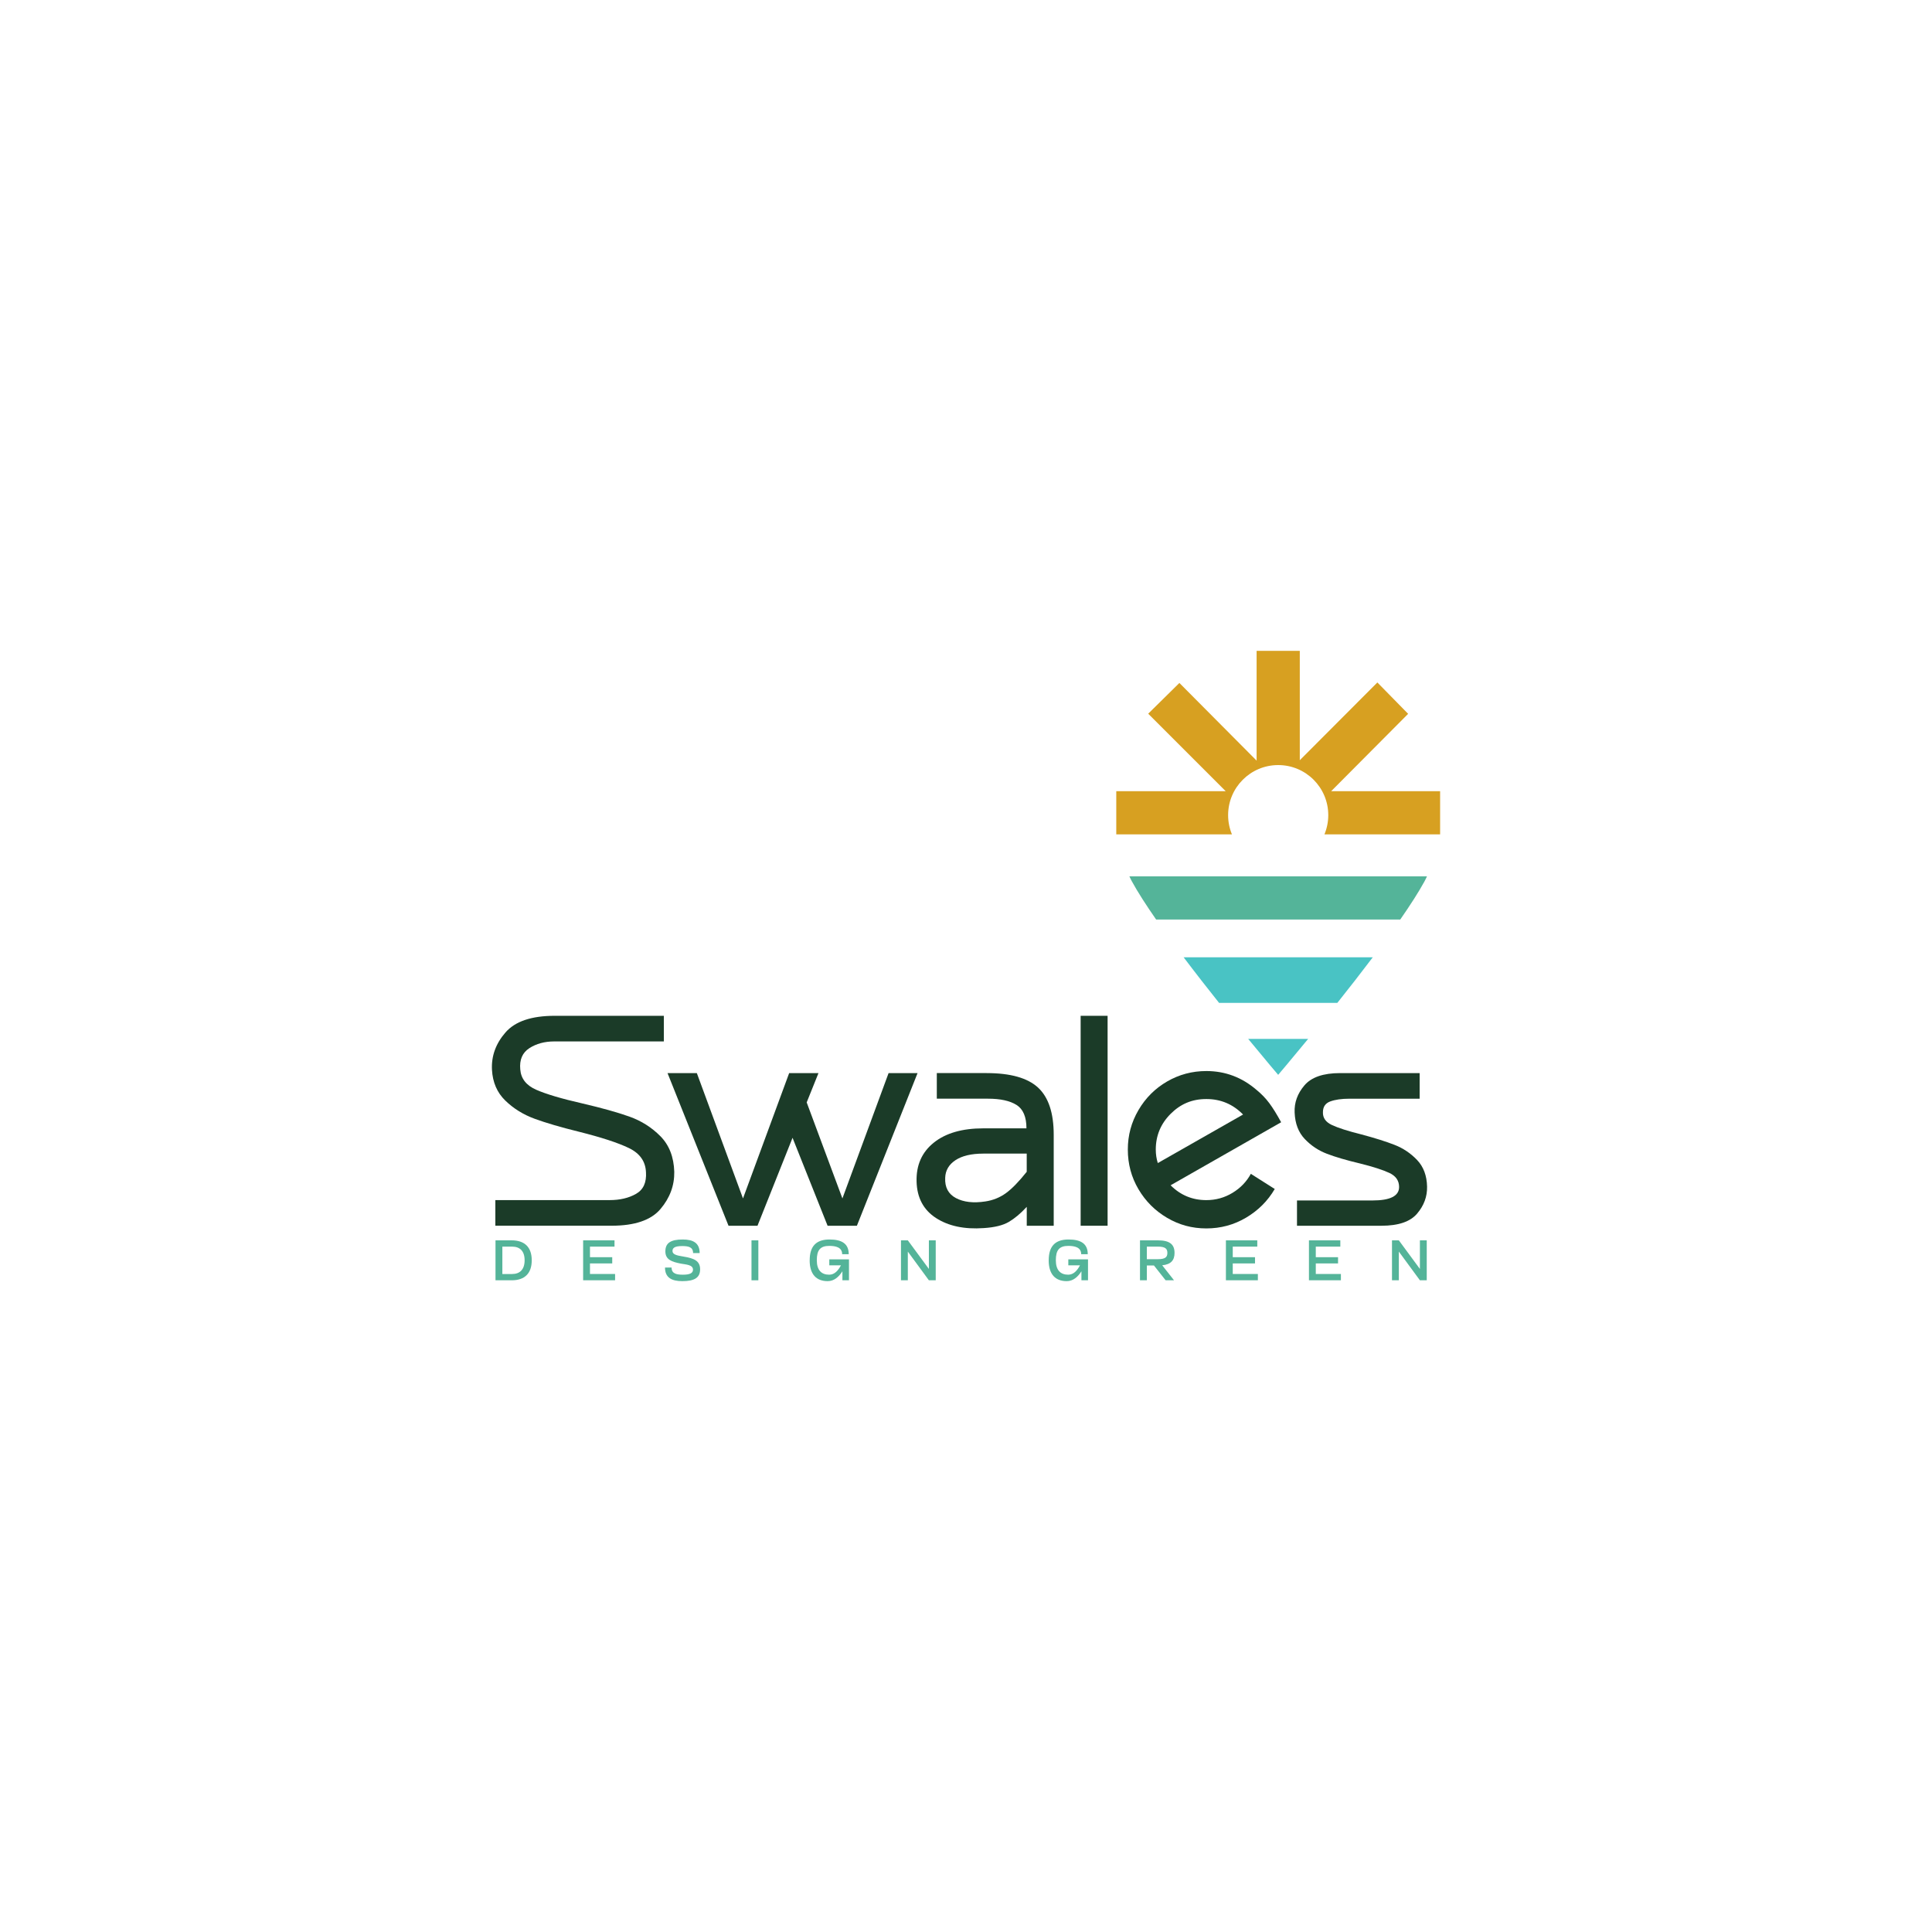
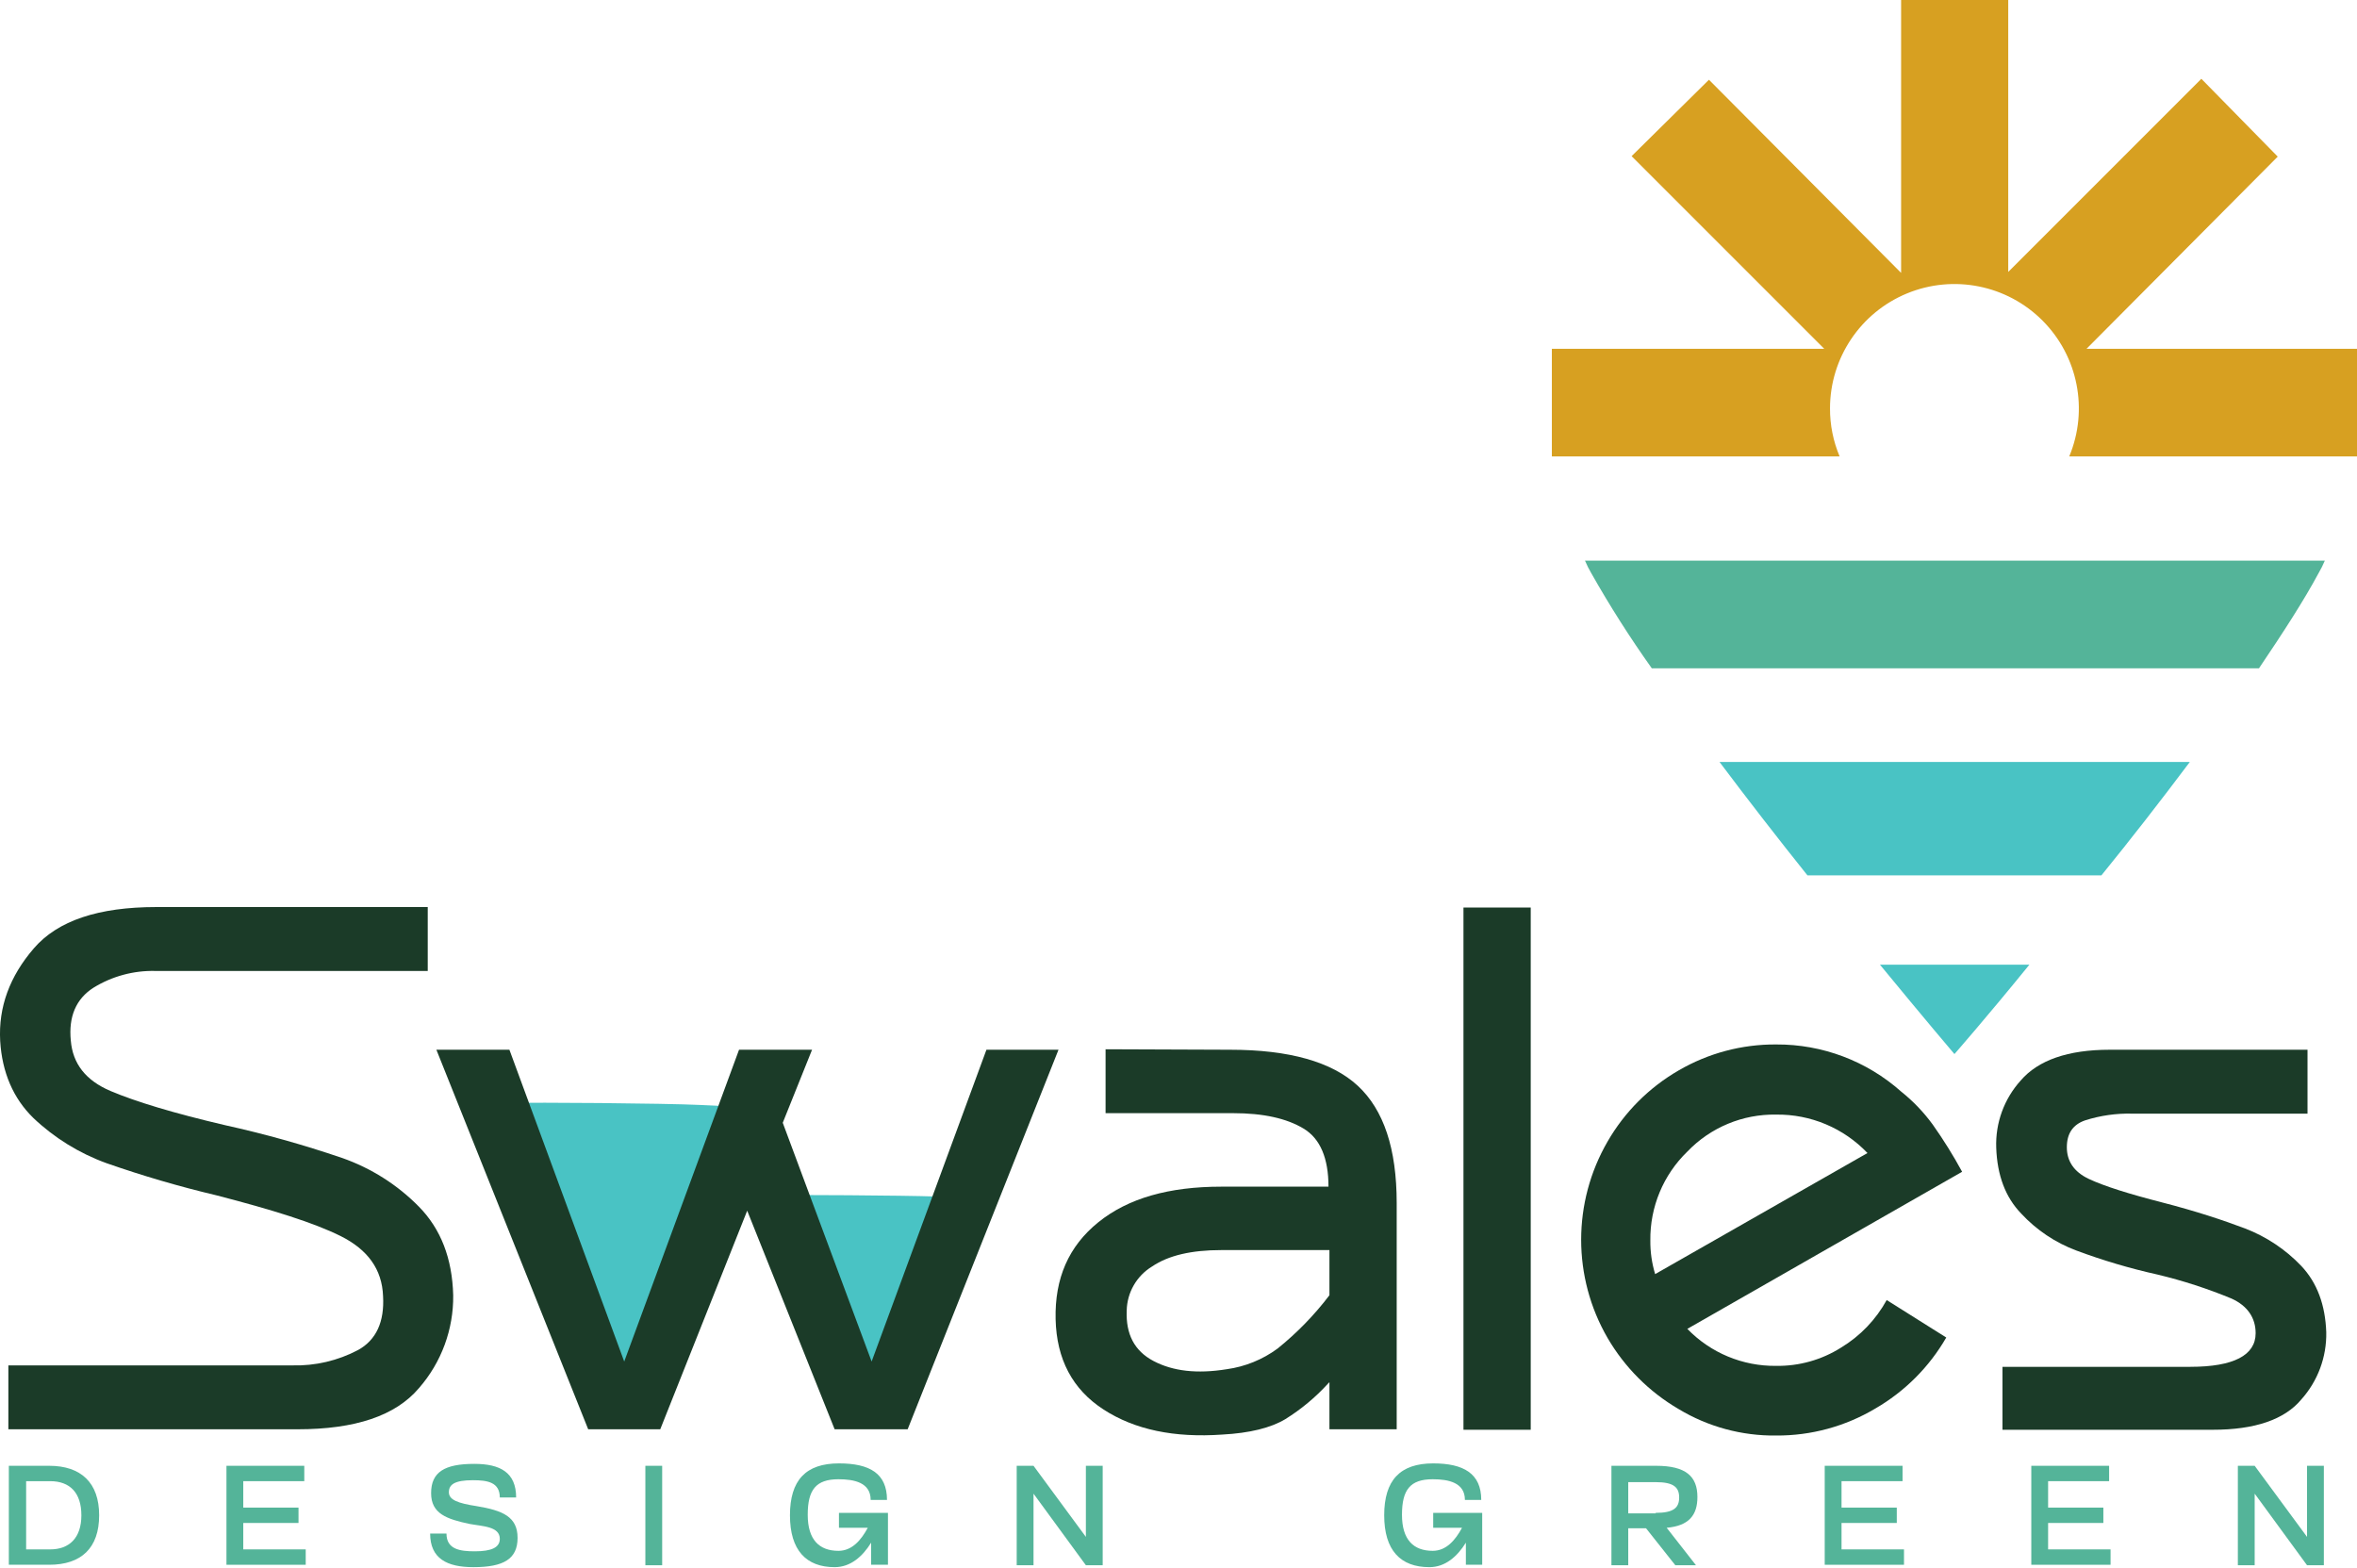
- <svg xmlns="http://www.w3.org/2000/svg" id="Layer_1" data-name="Layer 1" viewBox="0 0 1000 1000">
+ <svg xmlns="http://www.w3.org/2000/svg" id="Layer_1" data-name="Layer 1" viewBox="0 0 490.64 326.2">
  <defs>
-     <style>
-       .cls-1 {
-         fill: #1b3b28;
-       }
- 
-       .cls-1, .cls-2, .cls-3, .cls-4 {
-         stroke-width: 0px;
-       }
- 
-       .cls-2 {
-         fill: #d7a021;
-       }
- 
-       .cls-3 {
-         fill: #54b499;
-       }
- 
-       .cls-4 {
-         fill: #49c3c4;
-       }
-     </style>
+     <style>.cls-1{fill:#49c3c4;}.cls-2{fill:#1b3b28;}.cls-3{fill:#54b499;}.cls-4{fill:#d7a021;}</style>
  </defs>
-   <g>
-     <path class="cls-1" d="M334.35,606.71c-.24-5.58-3.17-9.74-8.81-12.47-5.64-2.73-14.27-5.55-25.9-8.46-9.42-2.33-17.07-4.56-22.94-6.72-5.87-2.15-10.93-5.29-15.17-9.42-4.25-4.13-6.54-9.45-6.89-15.96-.35-7.09,1.98-13.52,6.98-19.27,5-5.76,13.49-8.63,25.47-8.63h56.51v13.26h-56.69c-5,0-9.3,1.16-12.91,3.49-3.61,2.33-5.18,5.99-4.71,10.99.35,4.77,3.11,8.29,8.29,10.55,5.17,2.27,13.11,4.62,23.81,7.06,10,2.33,18.11,4.59,24.33,6.8,6.22,2.21,11.6,5.61,16.13,10.2,4.53,4.59,6.92,10.73,7.15,18.4.11,7.09-2.27,13.52-7.15,19.27-4.88,5.76-13.32,8.63-25.29,8.63h-60.17v-13.26h59.13c5.35,0,9.91-1.07,13.69-3.23,3.78-2.15,5.49-5.9,5.15-11.25Z" />
-     <path class="cls-1" d="M410.22,588.92l-18.14,45.52h-15l-31.57-79.01h15.17l23.89,64.88,23.9-64.88h15.17l-6.1,15.17,18.49,49.71,23.9-64.88h15l-31.4,79.01h-15.17l-18.14-45.52Z" />
-     <path class="cls-1" d="M510.69,555.43c12.32,0,21.19,2.5,26.6,7.5,5.41,5,8.11,13.14,8.11,24.42v47.09h-13.95v-9.77c-.12.12-.23.23-.35.35-2.91,3.14-5.87,5.61-8.89,7.41-3.03,1.8-7.39,2.88-13.08,3.23-10,.7-18.23-1.05-24.68-5.23-6.45-4.19-9.8-10.46-10.03-18.84-.23-8.49,2.73-15.2,8.9-20.15,6.16-4.94,14.71-7.41,25.64-7.41h22.33c0-5.93-1.72-9.97-5.15-12.12-3.43-2.15-8.34-3.23-14.74-3.23h-26.51v-13.26h25.82ZM508.94,597.11c-6.16,0-10.96,1.13-14.39,3.4-3.43,2.27-5.21,5.32-5.32,9.16-.23,4.88,1.63,8.37,5.58,10.46,3.95,2.09,9.01,2.68,15.17,1.74,3.95-.58,7.5-2.01,10.64-4.27,3.14-2.27,6.74-5.96,10.81-11.08v-9.42h-22.5Z" />
-     <path class="cls-1" d="M559.34,525.78h13.95v108.66h-13.95v-108.66Z" />
-     <path class="cls-1" d="M605.91,613.51c5.12,5.12,11.28,7.67,18.49,7.67,4.88,0,9.39-1.25,13.52-3.75,4.13-2.5,7.3-5.78,9.51-9.86l12.38,7.85c-3.61,6.16-8.55,11.11-14.83,14.83-6.28,3.72-13.14,5.58-20.58,5.58s-14.1-1.83-20.32-5.49c-6.22-3.66-11.16-8.6-14.83-14.83-3.66-6.22-5.49-13.05-5.49-20.49s1.83-14.13,5.49-20.41c3.66-6.28,8.61-11.22,14.83-14.83,6.22-3.6,12.99-5.41,20.32-5.41,9.77,0,18.43,3.26,25.99,9.77,2.56,2.09,4.77,4.39,6.63,6.89,1.86,2.5,3.89,5.79,6.1,9.85l-57.21,32.62ZM643.41,576.88c-5.23-5.35-11.57-8.02-19.01-8.02s-13.37,2.56-18.49,7.67c-5.12,5.12-7.68,11.28-7.68,18.49,0,2.44.35,4.77,1.05,6.98l44.13-25.12Z" />
-     <path class="cls-1" d="M724.17,614.38c0-3.25-1.66-5.67-4.97-7.24-3.31-1.57-8.46-3.23-15.44-4.97-6.86-1.63-12.5-3.28-16.92-4.97-4.42-1.68-8.26-4.24-11.51-7.67-3.26-3.43-5-7.99-5.23-13.69-.23-5.12,1.45-9.79,5.06-14.04,3.6-4.24,9.77-6.37,18.49-6.37h41.16v13.26h-36.45c-3.95,0-7.21.47-9.77,1.39-2.56.93-3.84,2.79-3.84,5.58-.12,2.91,1.42,5.12,4.62,6.63,3.2,1.51,8.28,3.14,15.26,4.88,6.98,1.86,12.7,3.66,17.18,5.41,4.47,1.74,8.37,4.36,11.69,7.85,3.31,3.49,5.03,8.08,5.15,13.78.11,5.12-1.6,9.77-5.15,13.95-3.55,4.19-9.68,6.28-18.4,6.28h-43.78v-13.08h39.07c9.18,0,13.78-2.32,13.78-6.98Z" />
+   <g id="water-1">
+     <path class="cls-1" d="M362,566.51a3.36,3.36,0,0,0-1.66.42,39.43,39.43,0,0,0,.51,7c.32,1.47,1.85,11.78,1.85,12.54,0,.38.12.72.23.72s.23.42.23,1a9.69,9.69,0,0,0,.44,2.4,21.93,21.93,0,0,1,.58,3.11,19,19,0,0,0,.62,3.16c.23.84.65,2.44.92,3.62a62.36,62.36,0,0,0,2.68,9.17,35.18,35.18,0,0,1,1.23,3.66,1.54,1.54,0,0,0,.46.84,1.6,1.6,0,0,1,.46,1c0,.8,2.17,5.3,3.7,7.62.86,1.3,4.37,4.88,4.81,4.88a3.27,3.27,0,0,1,1.41.67c.69.51,1.55.59,3.86.46,3-.13,5.34-1,6.1-2.15a4.13,4.13,0,0,1,1.09-1c.79-.46,3.51-4.38,4.42-6.31a46.6,46.6,0,0,0,2.36-5.68,21,21,0,0,1,.88-2.74c.46-1.3,1-2.86,1.11-3.45.35-1.39,1.27-5.47,1.48-6.52.92-4.67,1.92-10.14,2.1-11.57.09-.8.35-2.53.55-3.79.92-5.64,2.2-15.53,2.2-17.17,0-1.26,0-1.26-6.29-1.51C393.49,566.55,364.47,566.3,362,566.51Z" transform="translate(-254.66 -336.9)" />
  </g>
-   <g>
-     <path class="cls-3" d="M256.47,642h8.39c6.65,0,10.37,3.51,10.37,10.34s-3.72,10.34-10.37,10.34h-8.39v-20.68ZM265.07,659.43c4.05,0,6.47-2.39,6.47-7.12s-2.42-7.06-6.47-7.06h-5.05v14.18h5.05Z" />
-     <path class="cls-3" d="M301.82,642h16.25v3.25h-12.7v5.46h11.52v3.25h-11.52v5.46h13v3.25h-16.54v-20.68Z" />
-     <path class="cls-3" d="M344.39,647.7c0-4.37,2.81-6.14,9.01-6.14,5.43,0,8.74,1.83,8.74,7.03h-3.4c0-3.25-2.63-3.63-5.64-3.63-3.75,0-5.02.89-5.02,2.54,0,1.74,1.89,2.3,5.79,2.92,5.43.86,8.51,2.24,8.51,6.56s-2.87,6.14-9.22,6.14c-5.52,0-8.95-1.83-8.95-7.03h3.4c0,3.28,2.78,3.69,5.88,3.69,3.49,0,5.2-.77,5.2-2.6,0-2.57-3.57-2.63-6.26-3.13-4.73-.92-8.04-2.04-8.04-6.35Z" />
-     <path class="cls-3" d="M388.97,642h3.55v20.68h-3.55v-20.68Z" />
-     <path class="cls-3" d="M419.1,652.31c0-7.27,3.34-10.75,10.25-10.75,6.35,0,9.95,2.13,9.95,7.62h-3.4c0-3.63-3.43-4.31-6.68-4.31-4.7,0-6.44,2.24-6.44,7.41s2.39,7.5,6.41,7.5c2.83,0,4.7-2.24,6.08-4.84h-6.03v-3.1h10.19v10.84h-3.4v-4.67c-1.8,2.86-4.28,5.11-7.62,5.11-5.88,0-9.33-3.54-9.33-10.81Z" />
-     <path class="cls-3" d="M466.34,642h3.55l10.9,14.8v-14.8h3.54v20.68h-3.54l-10.9-14.86v14.86h-3.55v-20.68Z" />
-     <path class="cls-3" d="M542.82,652.31c0-7.27,3.34-10.75,10.25-10.75,6.35,0,9.95,2.13,9.95,7.62h-3.4c0-3.63-3.43-4.31-6.68-4.31-4.7,0-6.44,2.24-6.44,7.41s2.39,7.5,6.41,7.5c2.83,0,4.7-2.24,6.08-4.84h-6.03v-3.1h10.19v10.84h-3.4v-4.67c-1.8,2.86-4.28,5.11-7.62,5.11-5.88,0-9.33-3.54-9.33-10.81Z" />
-     <path class="cls-3" d="M590.06,642h9.31c6.2,0,8.57,2.21,8.57,6.5,0,3.78-1.83,5.97-6.38,6.41l6.11,7.77h-4.34l-6.06-7.68h-3.66v7.68h-3.55v-20.68ZM599.33,651.75c3.84,0,4.9-1.09,4.9-3.25s-1.06-3.25-4.9-3.25h-5.73v6.5h5.73Z" />
-     <path class="cls-3" d="M634.52,642h16.25v3.25h-12.7v5.46h11.52v3.25h-11.52v5.46h13v3.25h-16.54v-20.68Z" />
-     <path class="cls-3" d="M677.5,642h16.25v3.25h-12.7v5.46h11.52v3.25h-11.52v5.46h13v3.25h-16.54v-20.68Z" />
-     <path class="cls-3" d="M720.49,642h3.55l10.9,14.8v-14.8h3.54v20.68h-3.54l-10.9-14.86v14.86h-3.55v-20.68Z" />
+   <g id="water-1-2" data-name="water-1">
+     <path class="cls-1" d="M416.15,585.7a3.72,3.72,0,0,0-1.43.29,21.44,21.44,0,0,0,.43,4.86c.28,1,1.59,8.16,1.59,8.68,0,.27.1.5.2.5s.19.28.19.66a5.66,5.66,0,0,0,.38,1.66,15.09,15.09,0,0,1,.5,2.16,10.08,10.08,0,0,0,.54,2.18c.19.58.56,1.69.8,2.51a35.69,35.69,0,0,0,2.31,6.34,20.75,20.75,0,0,1,1.06,2.54,1,1,0,0,0,.4.58,1,1,0,0,1,.4.66c0,.56,1.87,3.68,3.19,5.28a20.08,20.08,0,0,0,4.14,3.38,3.12,3.12,0,0,1,1.22.47c.6.34,1.34.41,3.33.32,2.55-.09,4.61-.67,5.26-1.48a3.48,3.48,0,0,1,.94-.7,18.57,18.57,0,0,0,3.8-4.38,28.14,28.14,0,0,0,2-3.92,13.64,13.64,0,0,1,.75-1.9c.4-.9.84-2,1-2.39.3-1,1.1-3.78,1.27-4.51.81-3.23,1.66-7,1.82-8,.07-.55.3-1.74.47-2.62.8-3.91,1.89-10.75,1.89-11.88,0-.88,0-.88-5.42-1.05C443.26,585.73,418.25,585.55,416.15,585.7Z" transform="translate(-254.66 -336.9)" />
  </g>
-   <g>
-     <path class="cls-3" d="M737.32,456.18c.46-.84.88-1.71,1.28-2.59h-154.03c.4.88.82,1.75,1.28,2.59,3.06,5.6,7.44,12.39,12.56,19.76h126.36c5.12-7.37,9.5-14.16,12.56-19.76Z" />
-     <path class="cls-4" d="M710.53,495.5h-97.88c6.03,7.99,12.34,16.06,18.34,23.59h61.21c6-7.53,12.31-15.6,18.34-23.59Z" />
-     <path class="cls-4" d="M677.11,537.72h-31.06c9.15,11.15,15.53,18.62,15.53,18.62,0,0,6.37-7.48,15.53-18.62Z" />
-     <path class="cls-2" d="M689.01,409.52l39.84-40.04-15.93-16.24-40.15,40.25v-56.6h-22.35v56.81l-39.97-40.2-16.14,15.91,40.12,40.12h-56.65v22.35h59.88c-1.28-3.07-1.99-6.43-1.99-9.96,0-14.31,11.6-25.92,25.92-25.92s25.92,11.6,25.92,25.92c0,3.53-.71,6.9-1.99,9.96h59.88v-22.35h-56.39Z" />
-   </g>
+   <path class="cls-2" d="M334.4,606.7c-.2-5.6-3.2-9.7-8.8-12.5s-14.3-5.5-25.9-8.5a229.06,229.06,0,0,1-22.9-6.7,43.77,43.77,0,0,1-15.2-9.4c-4.2-4.1-6.5-9.5-6.9-16-.4-7.1,2-13.5,7-19.3s13.5-8.6,25.5-8.6h56.5V539H287a23.47,23.47,0,0,0-12.9,3.5c-3.6,2.3-5.2,6-4.7,11,.4,4.8,3.1,8.3,8.3,10.5s13.1,4.6,23.8,7.1a226.21,226.21,0,0,1,24.3,6.8,41.77,41.77,0,0,1,16.1,10.2c4.5,4.6,6.9,10.7,7.1,18.4a28.87,28.87,0,0,1-7.1,19.3c-4.9,5.8-13.3,8.6-25.3,8.6H256.4V621.1h59.1a27.75,27.75,0,0,0,13.7-3.2c3.8-2.1,5.5-5.9,5.2-11.2Z" transform="translate(-254.66 -336.9)" />
+   <path class="cls-2" d="M410.2,588.9l-18.1,45.5h-15l-31.6-79h15.2l23.9,64.9,23.9-64.9h15.2l-6.1,15.2,18.5,49.7L460,555.4h15l-31.4,79H428.4l-18.2-45.5Z" transform="translate(-254.66 -336.9)" />
+   <path class="cls-2" d="M510.7,555.4c12.3,0,21.2,2.5,26.6,7.5s8.1,13.1,8.1,24.4v47.1h-14v-9.8l-.3.3a42.09,42.09,0,0,1-8.9,7.4c-3,1.8-7.4,2.9-13.1,3.2-10,.7-18.2-1-24.7-5.2s-9.8-10.5-10-18.8c-.2-8.5,2.7-15.2,8.9-20.2s14.7-7.4,25.6-7.4h22.3c0-5.9-1.7-10-5.2-12.1s-8.3-3.2-14.7-3.2H484.8V555.3l25.9.1Zm-1.8,41.7c-6.2,0-11,1.1-14.4,3.4a11,11,0,0,0-5.3,9.2c-.2,4.9,1.6,8.4,5.6,10.5s9,2.7,15.2,1.7a23.15,23.15,0,0,0,10.6-4.3,63.82,63.82,0,0,0,10.8-11.1v-9.4Z" transform="translate(-254.66 -336.9)" />
+   <path class="cls-2" d="M559.3,525.8h14V634.5h-14Z" transform="translate(-254.66 -336.9)" />
+   <path class="cls-2" d="M605.9,613.5a25.3,25.3,0,0,0,18.5,7.7,24.62,24.62,0,0,0,13.5-3.8,26.49,26.49,0,0,0,9.5-9.9l12.4,7.8A40.4,40.4,0,0,1,645,630.1a39.83,39.83,0,0,1-20.6,5.6,38.43,38.43,0,0,1-20.3-5.5,41.17,41.17,0,0,1-14.8-14.8,40.77,40.77,0,0,1,0-40.9,40.4,40.4,0,0,1,14.8-14.8,39.8,39.8,0,0,1,20.3-5.4,38.81,38.81,0,0,1,26,9.8A35.71,35.71,0,0,1,657,571a97.21,97.21,0,0,1,6.1,9.8l-57.2,32.7Zm37.5-36.6a25.76,25.76,0,0,0-19-8,25,25,0,0,0-18.5,7.7,25.3,25.3,0,0,0-7.7,18.5,23.24,23.24,0,0,0,1,7l44.2-25.2Z" transform="translate(-254.66 -336.9)" />
+   <path class="cls-2" d="M724.2,614.4c0-3.2-1.7-5.7-5-7.2a103.11,103.11,0,0,0-15.4-5,127.44,127.44,0,0,1-16.9-5,29.92,29.92,0,0,1-11.5-7.7c-3.3-3.4-5-8-5.2-13.7a19.8,19.8,0,0,1,5.1-14c3.6-4.2,9.8-6.4,18.5-6.4H735v13.3H698.5a29.93,29.93,0,0,0-9.8,1.4c-2.6.9-3.8,2.8-3.8,5.6s1.4,5.1,4.6,6.6,8.3,3.1,15.3,4.9,12.7,3.7,17.2,5.4a32.08,32.08,0,0,1,11.7,7.8c3.3,3.5,5,8.1,5.2,13.8a20.36,20.36,0,0,1-5.2,14c-3.5,4.2-9.7,6.3-18.4,6.3H671.5V621.4h39.1c9,0,13.6-2.4,13.6-7Z" transform="translate(-254.66 -336.9)" />
+   <path class="cls-3" d="M256.5,642h8.4c6.6,0,10.4,3.5,10.4,10.3s-3.7,10.3-10.4,10.3h-8.4V642Zm8.6,17.4c4,0,6.5-2.4,6.5-7.1s-2.4-7.1-6.5-7.1h-5v14.2Z" transform="translate(-254.66 -336.9)" />
+   <path class="cls-3" d="M301.8,642H318v3.2H305.3v5.5h11.5v3.2H305.3v5.5h13v3.2H301.8V642Z" transform="translate(-254.66 -336.9)" />
+   <path class="cls-3" d="M344.4,647.7c0-4.4,2.8-6.1,9-6.1,5.4,0,8.7,1.8,8.7,7h-3.4c0-3.2-2.6-3.6-5.6-3.6-3.8,0-5,.9-5,2.5s1.9,2.3,5.8,2.9c5.4.9,8.5,2.2,8.5,6.6s-2.9,6.1-9.2,6.1c-5.5,0-9-1.8-9-7h3.4c0,3.3,2.8,3.7,5.9,3.7,3.5,0,5.2-.8,5.2-2.6,0-2.6-3.6-2.6-6.3-3.1C347.7,653.1,344.4,652,344.4,647.7Z" transform="translate(-254.66 -336.9)" />
+   <path class="cls-3" d="M389,642h3.5v20.7H389Z" transform="translate(-254.66 -336.9)" />
+   <path class="cls-3" d="M419.1,652.3c0-7.3,3.3-10.8,10.2-10.8,6.4,0,10,2.1,10,7.6h-3.4c0-3.6-3.4-4.3-6.7-4.3-4.7,0-6.4,2.2-6.4,7.4s2.4,7.5,6.4,7.5c2.8,0,4.7-2.2,6.1-4.8h-6v-3.1h10.2v10.8H436V658c-1.8,2.9-4.3,5.1-7.6,5.1-5.9,0-9.3-3.5-9.3-10.8Z" transform="translate(-254.66 -336.9)" />
+   <path class="cls-3" d="M466.3,642h3.5l10.9,14.8V642h3.5v20.7h-3.5l-10.9-14.9v14.9h-3.5Z" transform="translate(-254.66 -336.9)" />
+   <path class="cls-3" d="M542.8,652.3c0-7.3,3.3-10.8,10.2-10.8,6.3,0,10,2.1,10,7.6h-3.4c0-3.6-3.4-4.3-6.7-4.3-4.7,0-6.4,2.2-6.4,7.4s2.4,7.5,6.4,7.5c2.8,0,4.7-2.2,6.1-4.8h-6v-3.1h10.2v10.8h-3.4V658c-1.8,2.9-4.3,5.1-7.6,5.1-6,0-9.4-3.5-9.4-10.8Z" transform="translate(-254.66 -336.9)" />
+   <path class="cls-3" d="M590.1,642h9.3c6.2,0,8.6,2.2,8.6,6.5,0,3.8-1.8,6-6.4,6.4l6.1,7.8h-4.3l-6.1-7.7h-3.7v7.7h-3.5V642Zm9.2,9.8c3.8,0,4.9-1.1,4.9-3.2s-1.1-3.2-4.9-3.2h-5.7v6.5h5.7Z" transform="translate(-254.66 -336.9)" />
+   <path class="cls-3" d="M634.5,642h16.2v3.2H638v5.5h11.5v3.2H638v5.5h13v3.2H634.5V642Z" transform="translate(-254.66 -336.9)" />
+   <path class="cls-3" d="M677.5,642h16.2v3.2H681v5.5h11.5v3.2H681v5.5h13v3.2H677.5V642Z" transform="translate(-254.66 -336.9)" />
+   <path class="cls-3" d="M720.5,642H724l10.9,14.8V642h3.5v20.7h-3.5L724,647.8v14.9h-3.5Z" transform="translate(-254.66 -336.9)" />
+   <path class="cls-3" d="M737.3,456.2a21,21,0,0,0,1.3-2.6h-154a21,21,0,0,0,1.3,2.6A226.51,226.51,0,0,0,598.5,476H724.9c5-7.4,9.4-14.2,12.4-19.8Z" transform="translate(-254.66 -336.9)" />
+   <path class="cls-1" d="M710.5,495.5H612.6c6,8,12.3,16.1,18.3,23.6h61.2c6.1-7.5,12.4-15.6,18.4-23.6Z" transform="translate(-254.66 -336.9)" />
+   <path class="cls-1" d="M677.1,537.7H646c9.2,11.2,15.5,18.6,15.5,18.6s6.5-7.4,15.6-18.6Z" transform="translate(-254.66 -336.9)" />
+   <path class="cls-4" d="M689,409.5l39.8-40-15.9-16.2-40.2,40.2V336.9H650.4v56.8l-40-40.2-16.1,15.9,40.1,40.1H577.7v22.4h59.9a25.5,25.5,0,0,1-2-10,25.9,25.9,0,1,1,49.8,10h59.9V409.5Z" transform="translate(-254.66 -336.9)" />
</svg>
